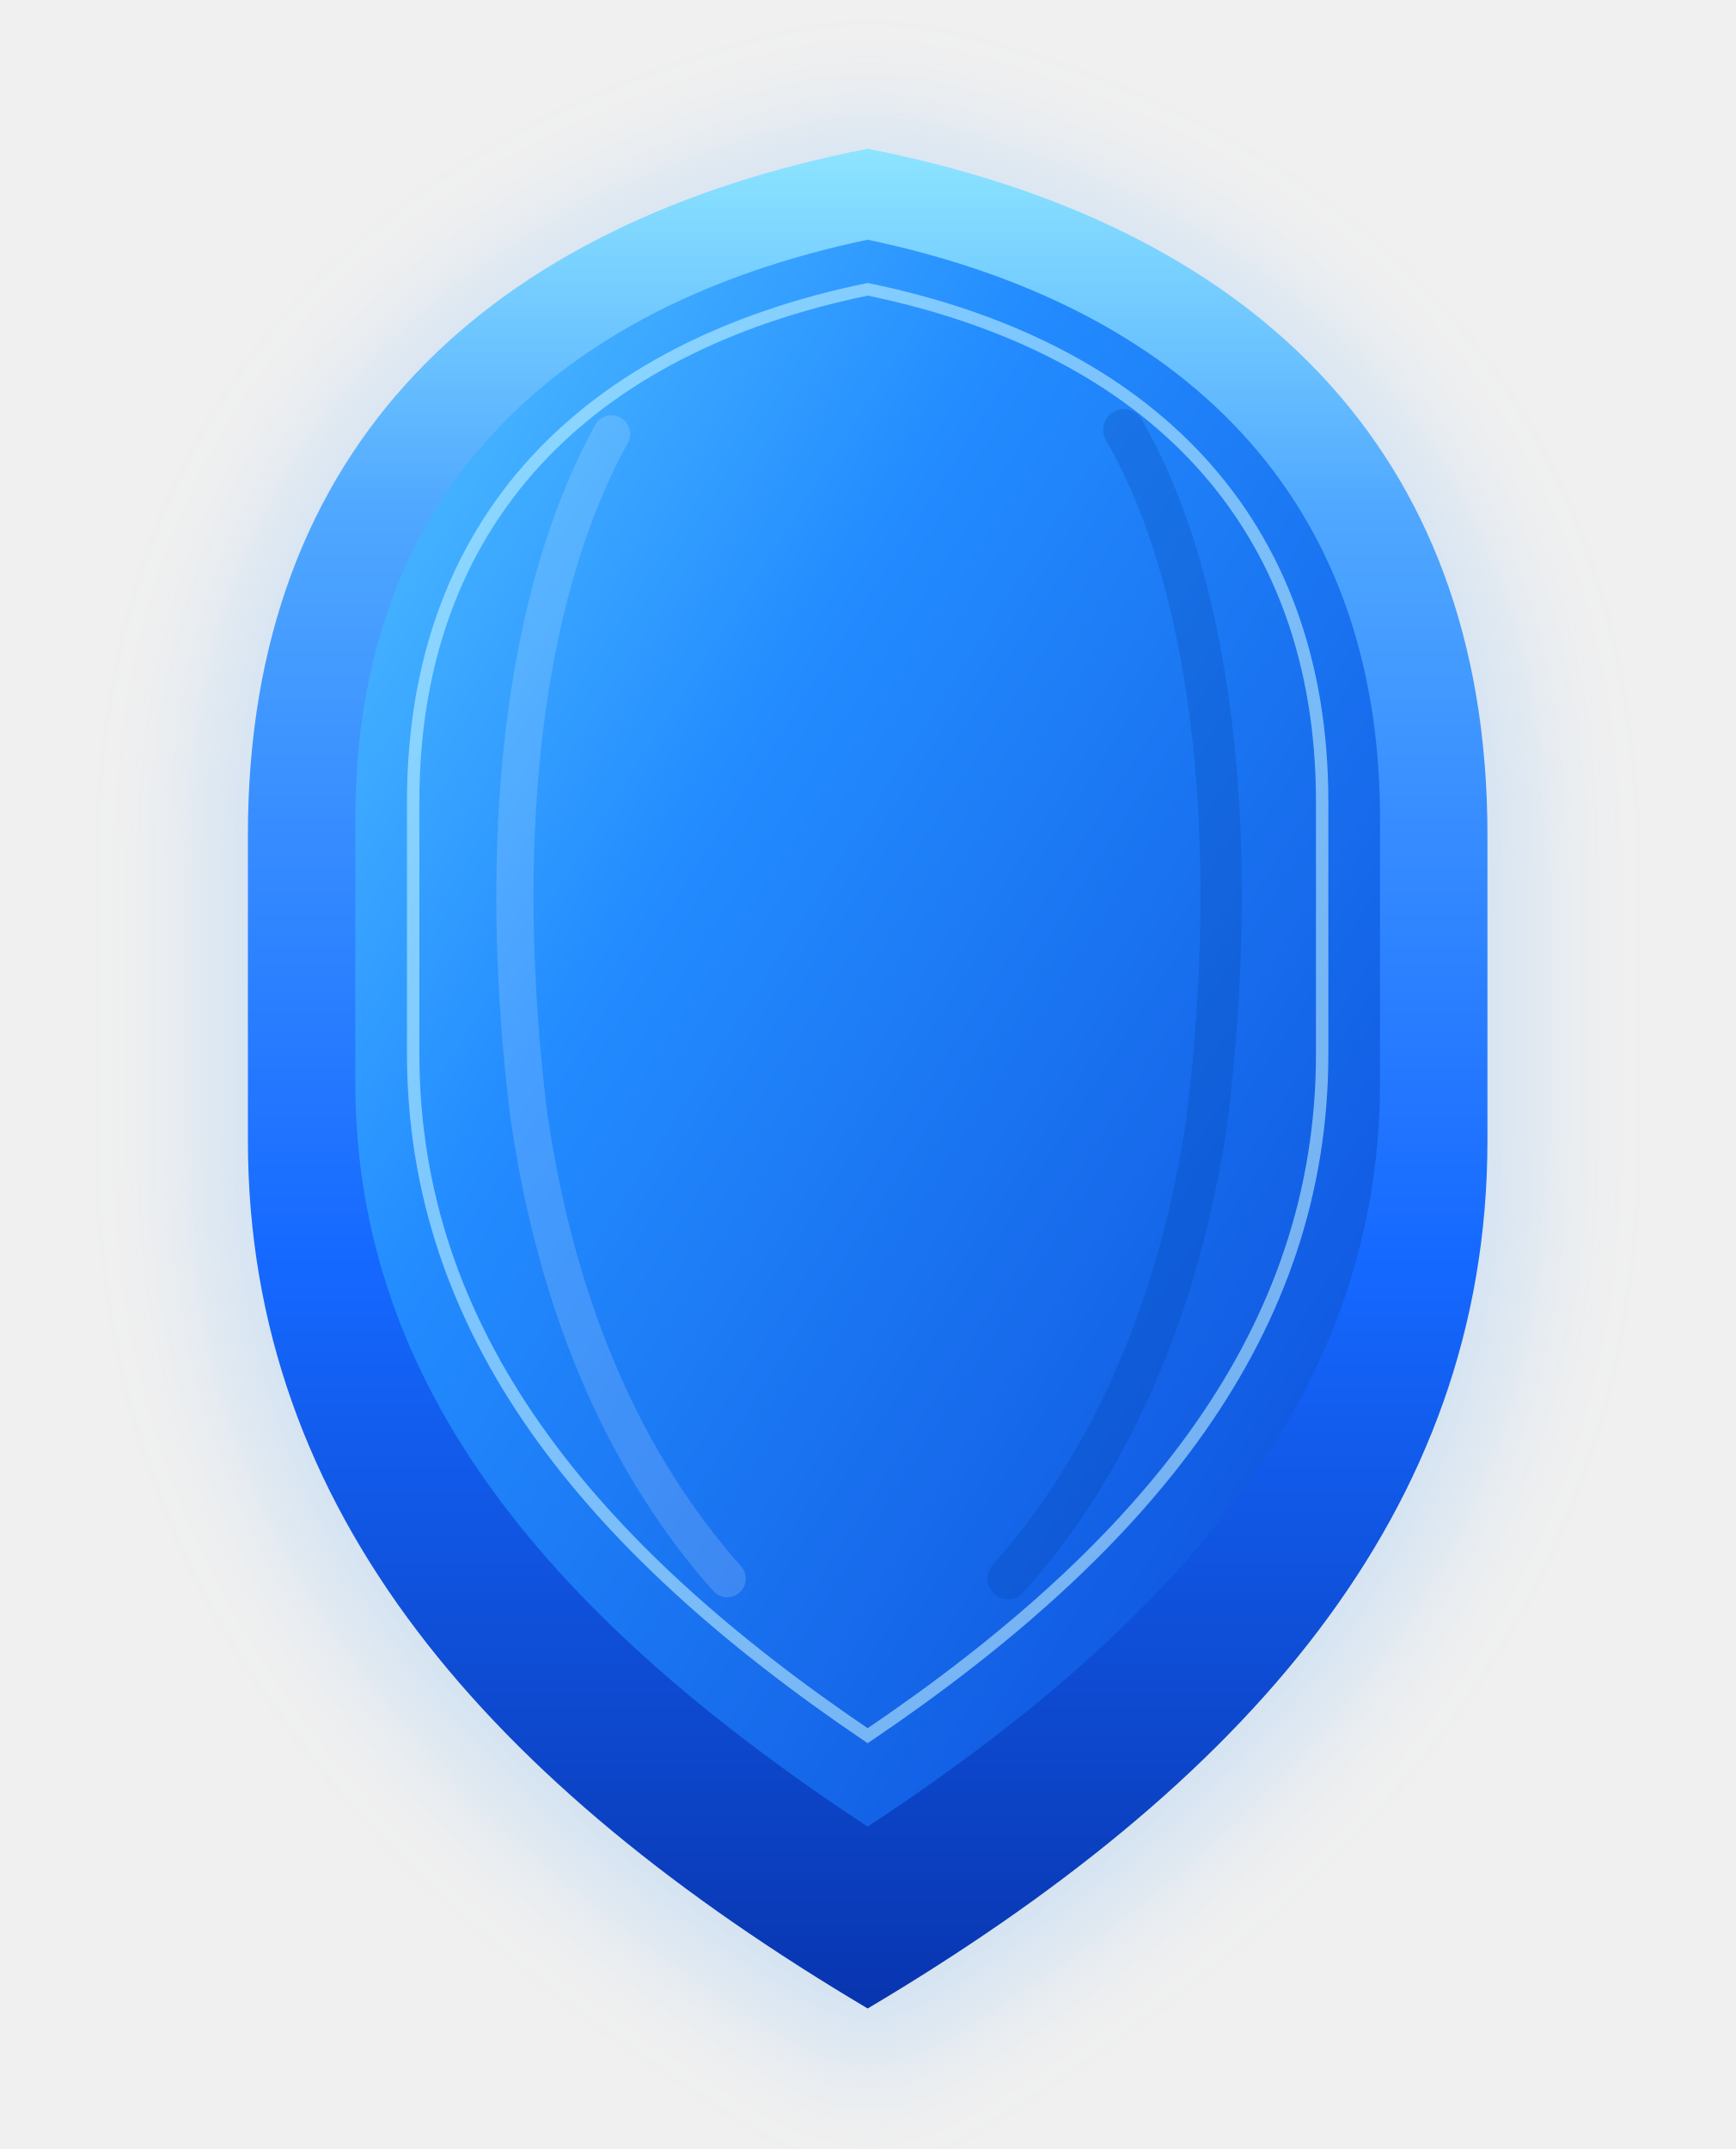
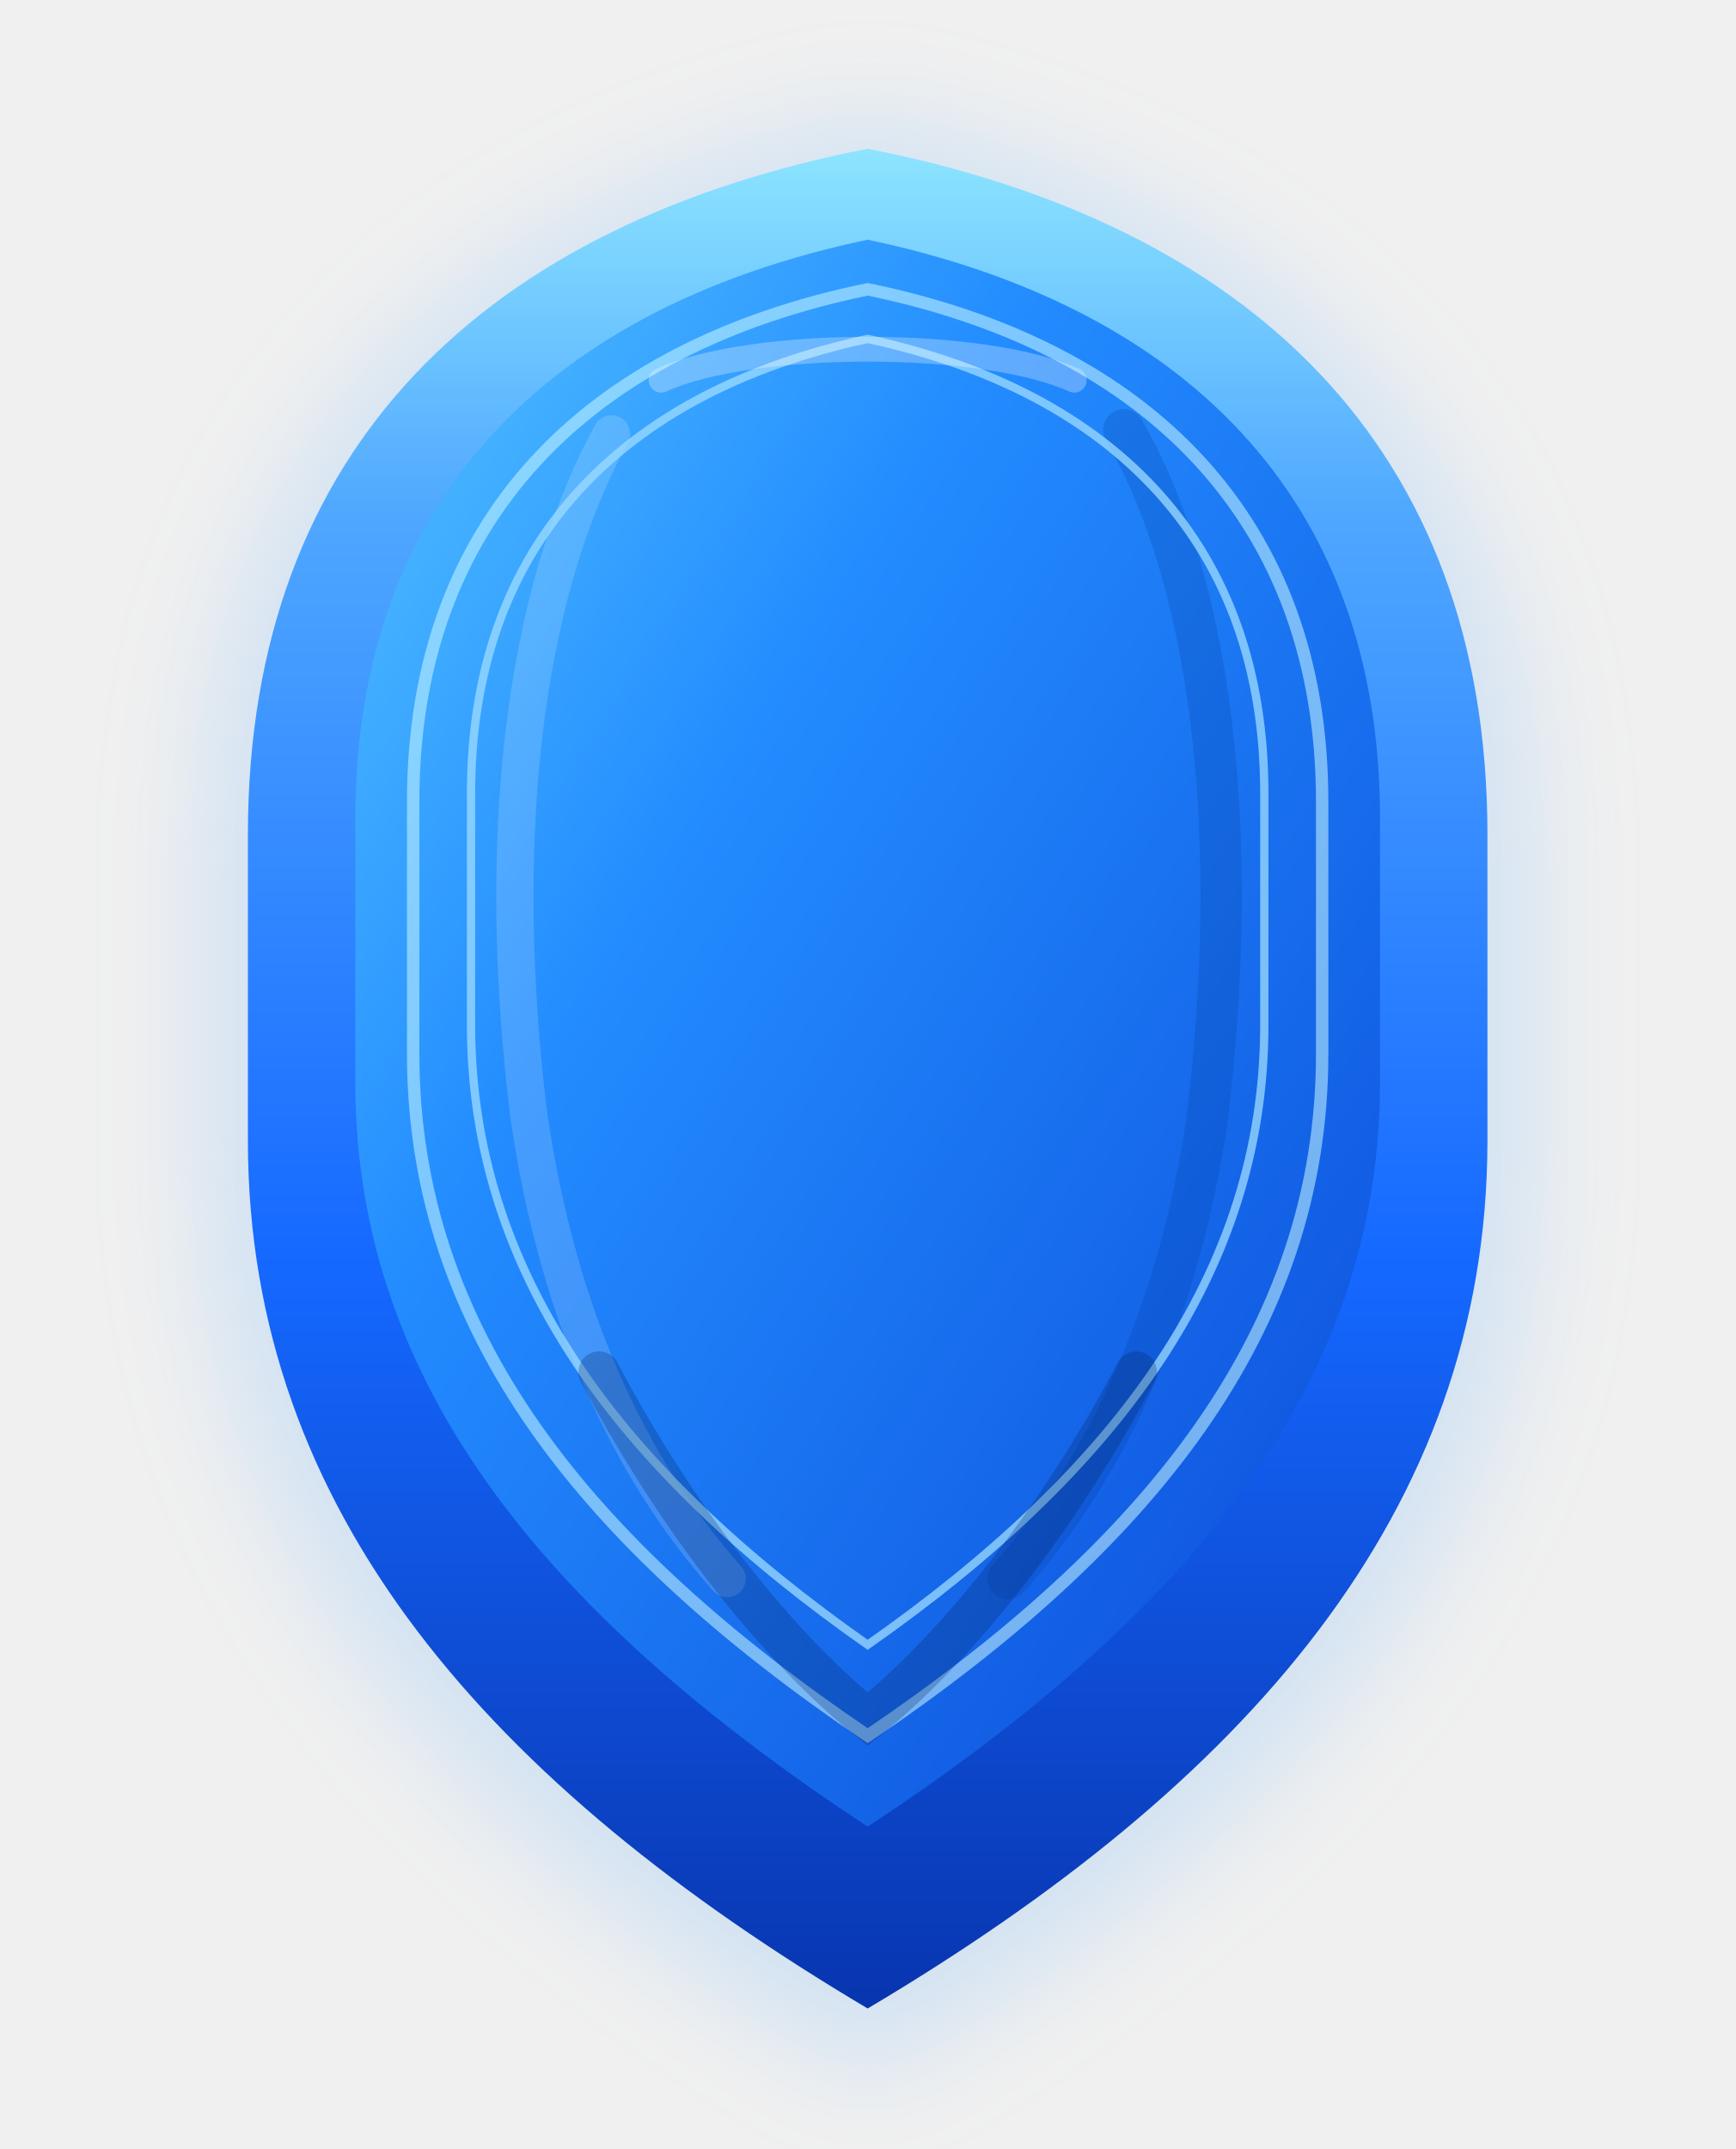
<svg xmlns="http://www.w3.org/2000/svg" viewBox="0 0 420 520">
  <defs>
    <linearGradient id="frame" x1="0%" y1="0%" x2="0%" y2="100%">
      <stop offset="0%" stop-color="#8EE6FF" />
      <stop offset="20%" stop-color="#4FA7FF" />
      <stop offset="60%" stop-color="#1568FF" />
      <stop offset="100%" stop-color="#0834AE" />
    </linearGradient>
    <linearGradient id="body" x1="0%" y1="0%" x2="100%" y2="100%">
      <stop offset="0%" stop-color="#56C5FF" />
      <stop offset="35%" stop-color="#238CFF" />
      <stop offset="100%" stop-color="#0A49D8" />
    </linearGradient>
    <filter id="glow">
      <feGaussianBlur stdDeviation="12" />
    </filter>
  </defs>
  <path d=" M210 28 C308 48 372 106 372 206 L372 282 C372 378 307 448 210 503 C113 448 48 378 48 282 L48 206 C48 106 112 48 210 28 Z" fill="#4FA7FF" opacity=".18" filter="url(#glow)" />
  <path d=" M210 36 C302 54 360 108 360 202 L360 276 C360 366 301 432 210 486 C119 432 60 366 60 276 L60 202 C60 108 118 54 210 36 Z" fill="url(#frame)" />
  <path d=" M210 58 C286 74 334 120 334 198 L334 262 C334 336 286 392 210 442 C134 392 86 336 86 262 L86 198 C86 120 134 74 210 58 Z" fill="url(#body)" />
  <path d=" M210 70 C278 84 320 126 320 194 L320 255 C320 322 278 374 210 420 C142 374 100 322 100 255 L100 194 C100 126 142 84 210 70 Z" fill="none" stroke="#C9F7FF" stroke-width="3" opacity=".55" />
  <path d=" M148 105 C126 145 120 205 128 270 C135 318 152 355 176 382" fill="none" stroke="#FFFFFF" stroke-width="9" stroke-linecap="round" opacity=".16" />
  <path d=" M272 104 C295 144 300 208 292 272 C285 318 268 355 244 382" fill="none" stroke="#003D9F" stroke-width="10" stroke-linecap="round" opacity=".22" />
+   <path d=" M210 82 C270 95 306 132 306 192 L306 248 C306 308 270 356 210 398 C150 356 114 308 114 248 L114 192 C114 132 150 95 210 82 Z" fill="none" stroke="#9EDCFF" stroke-width="2" opacity=".75" />
+   <path d=" M160 92 C182 82 238 82 260 92" fill="none" stroke="#FFFFFF" stroke-width="6" stroke-linecap="round" opacity=".28" />
+   <path d=" M145 332 C165 370 190 400 210 416 C230 400 255 370 275 332" fill="none" stroke="#001B58" stroke-width="10" stroke-linecap="round" opacity=".25" />
</svg>
